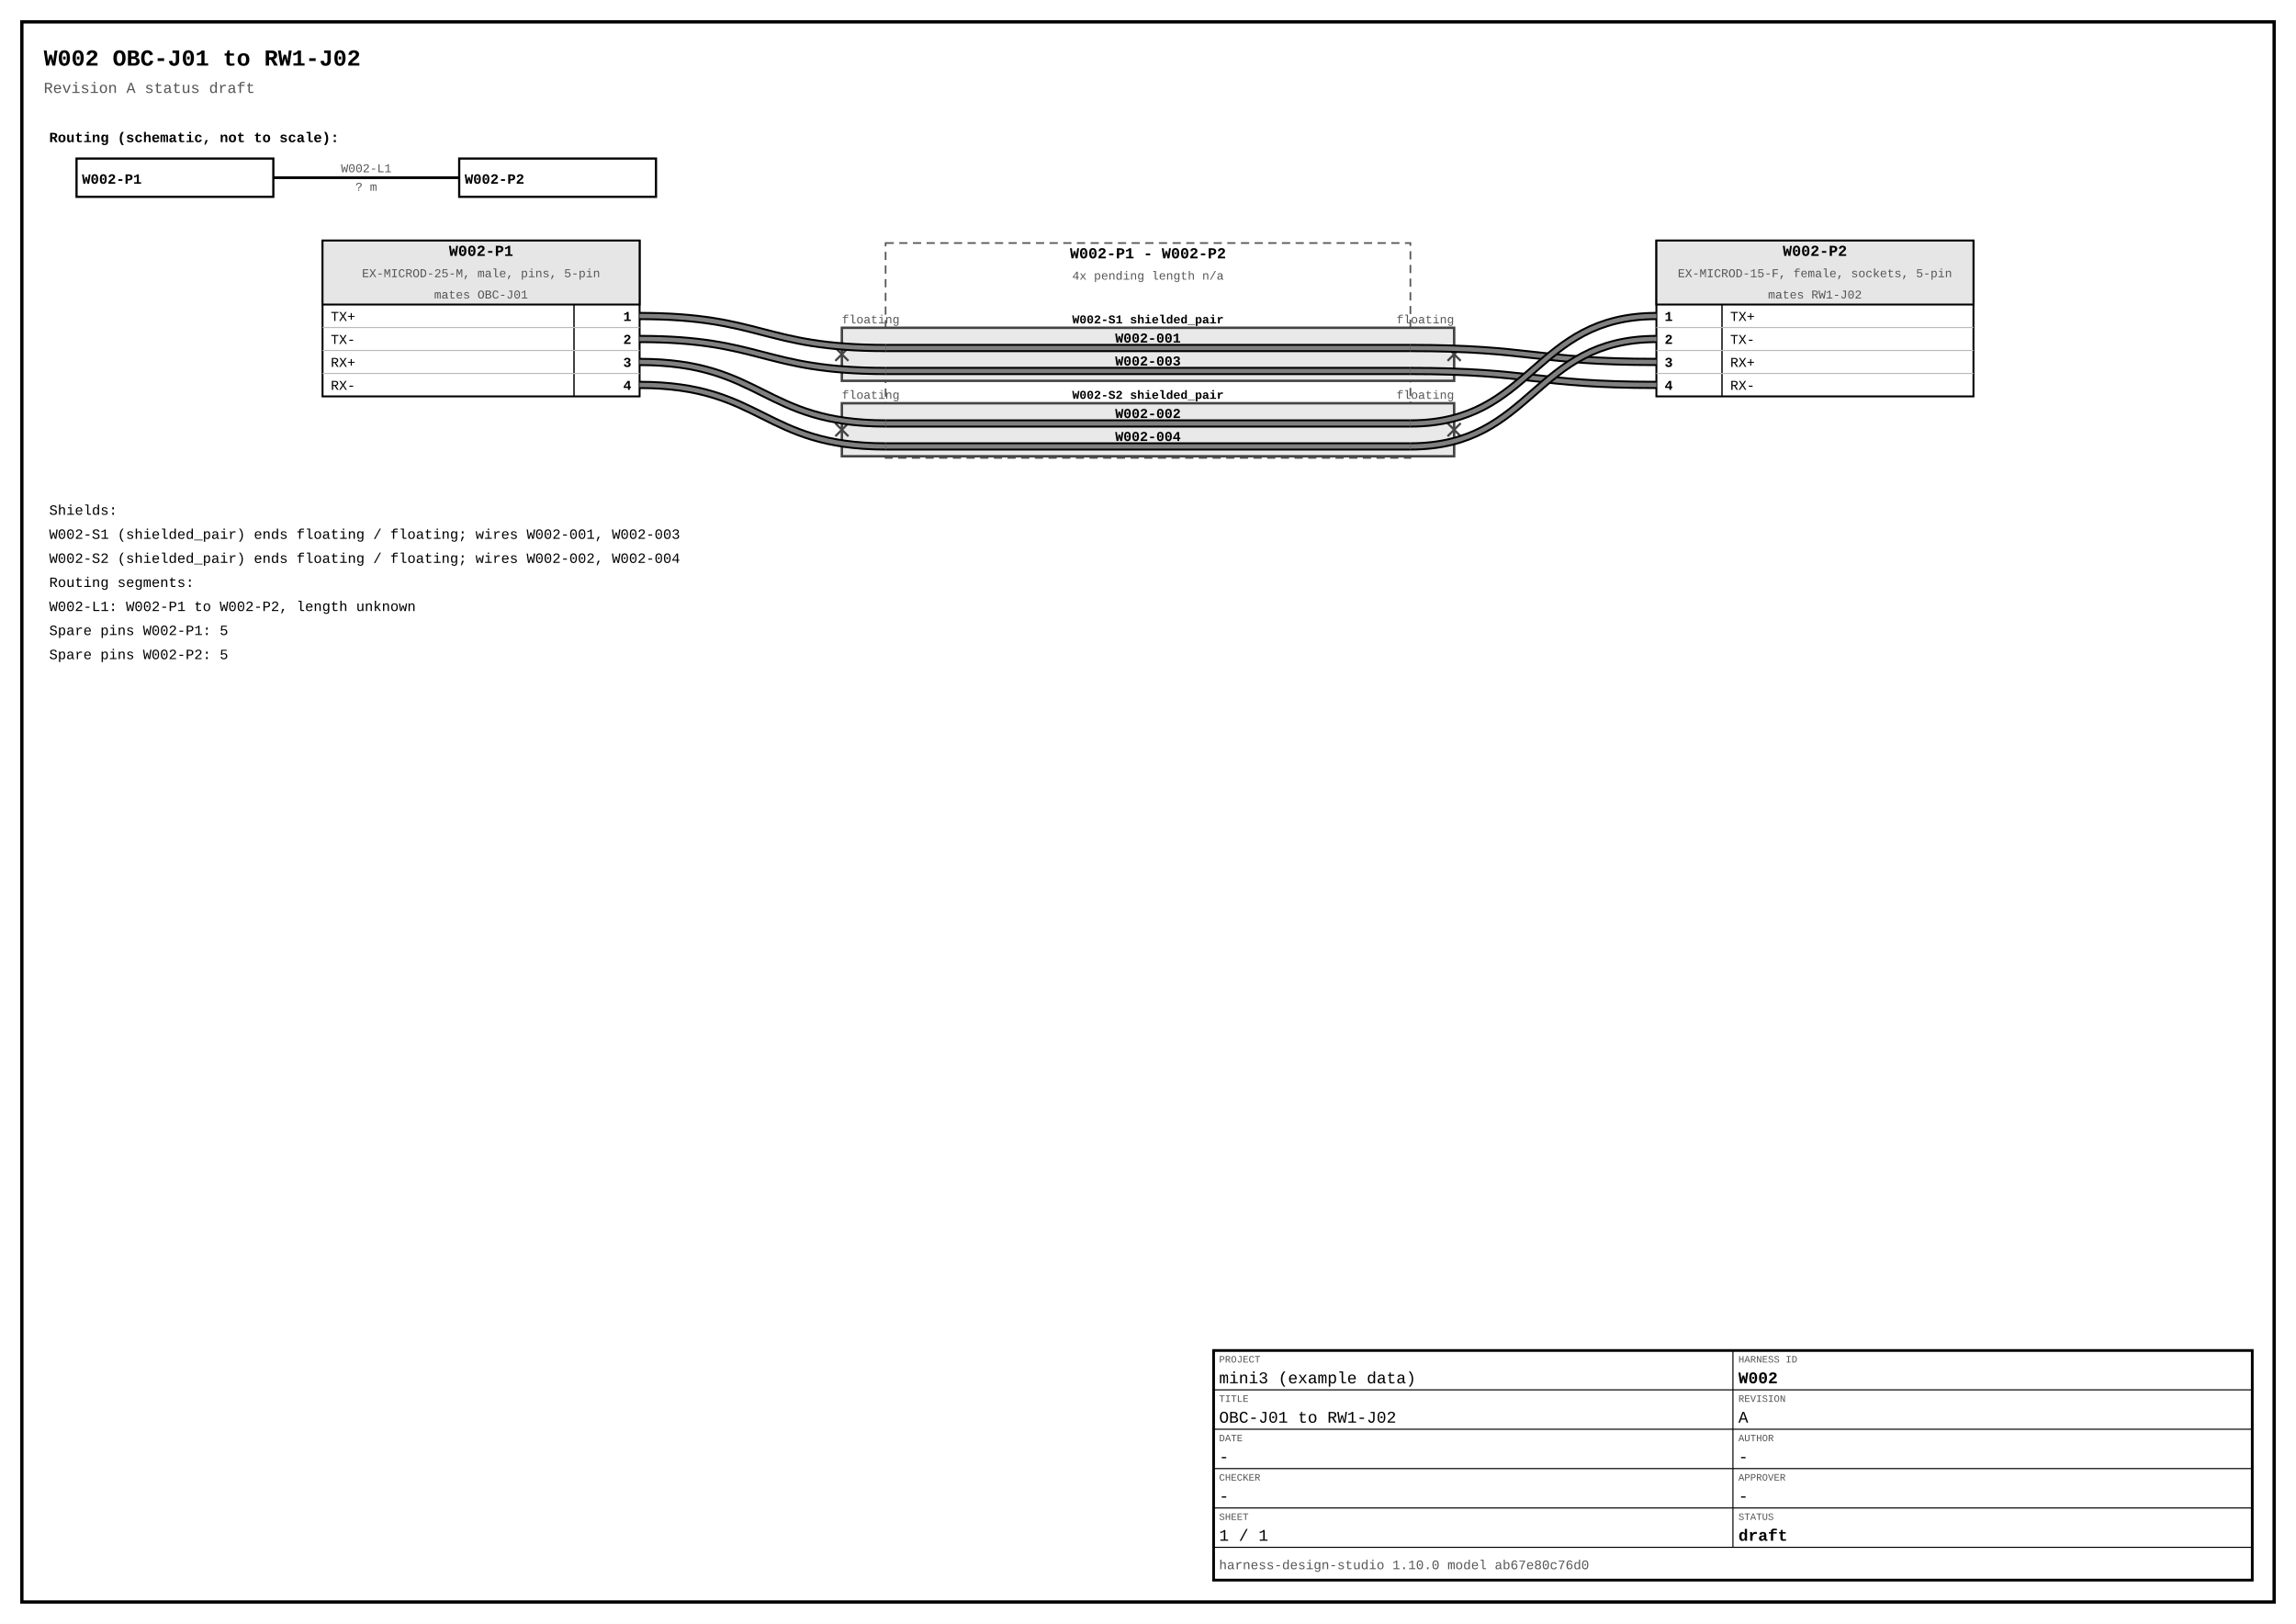
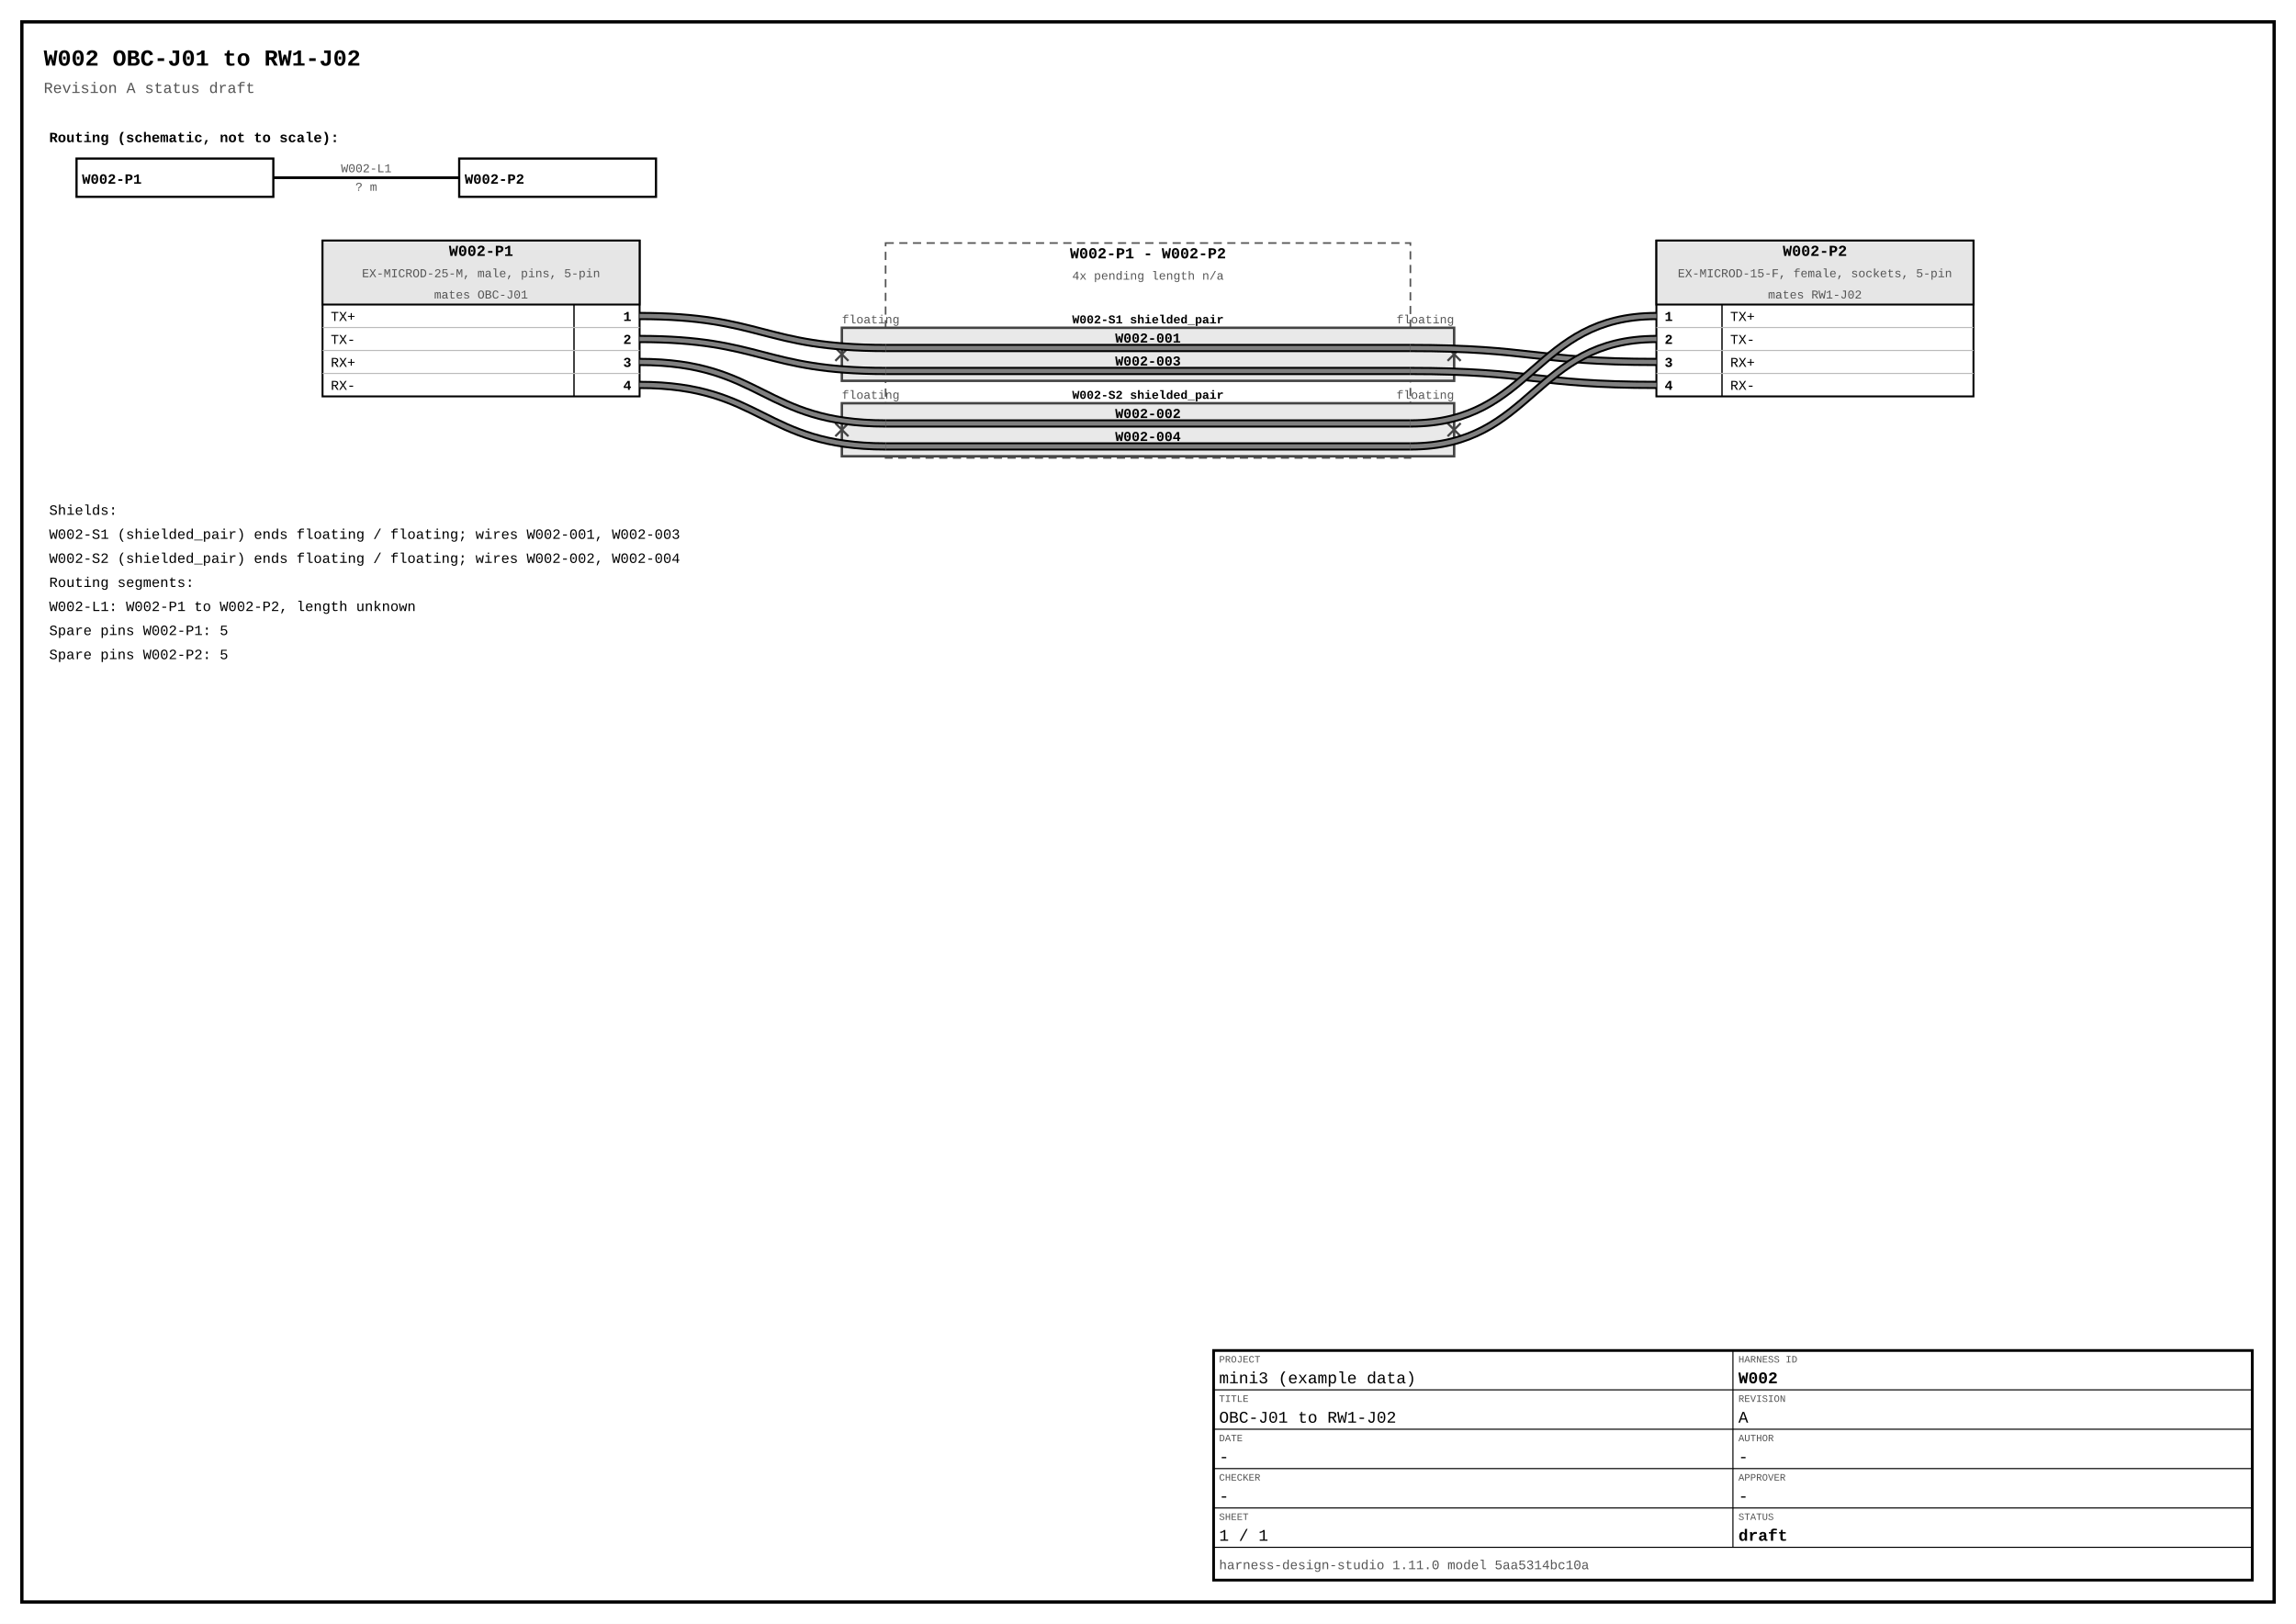
<svg xmlns="http://www.w3.org/2000/svg" width="420mm" height="297mm" viewBox="0 0 420 297" font-family="Courier New, Courier, monospace">
  <rect x="0" y="0" width="420" height="297" fill="#ffffff" />
  <rect x="4" y="4" width="412" height="289" fill="none" stroke="#000000" stroke-width="0.6" />
  <text x="8" y="12" font-size="4.2" font-weight="bold" text-anchor="start" fill="#000000">W002  OBC-J01 to RW1-J02</text>
  <text x="8" y="17" font-size="2.8" text-anchor="start" fill="#555555">Revision A  status draft</text>
  <text x="9" y="26" font-size="2.6" font-weight="bold" text-anchor="start" fill="#000000">Routing (schematic, not to scale):</text>
  <line x1="50" y1="32.5" x2="84" y2="32.5" stroke="#000000" stroke-width="0.5" />
  <text x="67" y="31.5" font-size="2.2" text-anchor="middle" fill="#555555">W002-L1</text>
  <text x="67" y="34.9" font-size="2.2" text-anchor="middle" fill="#555555">? m</text>
  <rect x="14" y="29" width="36" height="7" fill="#ffffff" stroke="#000000" stroke-width="0.4" />
  <text x="15" y="33.6" font-size="2.6" font-weight="bold" text-anchor="start" fill="#000000">W002-P1</text>
  <rect x="84" y="29" width="36" height="7" fill="#ffffff" stroke="#000000" stroke-width="0.4" />
  <text x="85" y="33.6" font-size="2.6" font-weight="bold" text-anchor="start" fill="#000000">W002-P2</text>
  <rect x="59" y="44" width="58" height="28.5" fill="#ffffff" stroke="#000000" stroke-width="0.35" />
  <rect x="59" y="44" width="58" height="11.7" fill="#e6e6e6" stroke="#000000" stroke-width="0.35" />
  <text x="88" y="46.8" font-size="2.8" font-weight="bold" text-anchor="middle" fill="#000000">W002-P1</text>
  <text x="88" y="50.7" font-size="2.2" text-anchor="middle" fill="#555555">EX-MICROD-25-M, male, pins, 5-pin</text>
  <text x="88" y="54.6" font-size="2.2" text-anchor="middle" fill="#555555">mates OBC-J01</text>
  <line x1="105" y1="55.7" x2="105" y2="72.5" stroke="#000000" stroke-width="0.25" />
  <line x1="59" y1="59.9" x2="117" y2="59.9" stroke="#bbbbbb" stroke-width="0.2" />
  <text x="60.5" y="58.7" font-size="2.5" text-anchor="start" fill="#000000" data-ref="sig/W002-P1/1">TX+</text>
  <text x="115.5" y="58.7" font-size="2.5" font-weight="bold" text-anchor="end" fill="#000000" data-ref="pin/W002-P1/1">1</text>
  <line x1="59" y1="64.1" x2="117" y2="64.1" stroke="#bbbbbb" stroke-width="0.2" />
  <text x="60.5" y="62.9" font-size="2.5" text-anchor="start" fill="#000000" data-ref="sig/W002-P1/2">TX-</text>
  <text x="115.5" y="62.9" font-size="2.5" font-weight="bold" text-anchor="end" fill="#000000" data-ref="pin/W002-P1/2">2</text>
  <line x1="59" y1="68.3" x2="117" y2="68.3" stroke="#bbbbbb" stroke-width="0.2" />
  <text x="60.5" y="67.1" font-size="2.5" text-anchor="start" fill="#000000" data-ref="sig/W002-P1/3">RX+</text>
  <text x="115.5" y="67.1" font-size="2.5" font-weight="bold" text-anchor="end" fill="#000000" data-ref="pin/W002-P1/3">3</text>
  <text x="60.5" y="71.3" font-size="2.5" text-anchor="start" fill="#000000" data-ref="sig/W002-P1/4">RX-</text>
  <text x="115.5" y="71.3" font-size="2.5" font-weight="bold" text-anchor="end" fill="#000000" data-ref="pin/W002-P1/4">4</text>
  <rect x="303" y="44" width="58" height="28.5" fill="#ffffff" stroke="#000000" stroke-width="0.35" />
  <rect x="303" y="44" width="58" height="11.7" fill="#e6e6e6" stroke="#000000" stroke-width="0.35" />
  <text x="332" y="46.8" font-size="2.8" font-weight="bold" text-anchor="middle" fill="#000000">W002-P2</text>
  <text x="332" y="50.7" font-size="2.2" text-anchor="middle" fill="#555555">EX-MICROD-15-F, female, sockets, 5-pin</text>
  <text x="332" y="54.6" font-size="2.2" text-anchor="middle" fill="#555555">mates RW1-J02</text>
  <line x1="315" y1="55.7" x2="315" y2="72.5" stroke="#000000" stroke-width="0.25" />
  <line x1="303" y1="59.9" x2="361" y2="59.9" stroke="#bbbbbb" stroke-width="0.2" />
  <text x="304.5" y="58.7" font-size="2.5" font-weight="bold" text-anchor="start" fill="#000000" data-ref="pin/W002-P2/1">1</text>
  <text x="316.5" y="58.7" font-size="2.5" text-anchor="start" fill="#000000" data-ref="sig/W002-P2/1">TX+</text>
  <line x1="303" y1="64.1" x2="361" y2="64.1" stroke="#bbbbbb" stroke-width="0.2" />
  <text x="304.5" y="62.9" font-size="2.5" font-weight="bold" text-anchor="start" fill="#000000" data-ref="pin/W002-P2/2">2</text>
  <text x="316.5" y="62.9" font-size="2.5" text-anchor="start" fill="#000000" data-ref="sig/W002-P2/2">TX-</text>
  <line x1="303" y1="68.3" x2="361" y2="68.3" stroke="#bbbbbb" stroke-width="0.2" />
  <text x="304.5" y="67.1" font-size="2.5" font-weight="bold" text-anchor="start" fill="#000000" data-ref="pin/W002-P2/3">3</text>
  <text x="316.5" y="67.1" font-size="2.5" text-anchor="start" fill="#000000" data-ref="sig/W002-P2/3">RX+</text>
  <text x="304.5" y="71.3" font-size="2.5" font-weight="bold" text-anchor="start" fill="#000000" data-ref="pin/W002-P2/4">4</text>
  <text x="316.5" y="71.3" font-size="2.5" text-anchor="start" fill="#000000" data-ref="sig/W002-P2/4">RX-</text>
  <rect x="162" y="44.45" width="96" height="39.3" fill="none" stroke="#555555" stroke-width="0.3" stroke-dasharray="1.5 1" />
  <text x="210" y="47.25" font-size="2.8" font-weight="bold" text-anchor="middle" fill="#000000">W002-P1 - W002-P2</text>
  <text x="210" y="51.15" font-size="2.2" text-anchor="middle" fill="#555555">4x  pending  length n/a</text>
  <rect x="154" y="59.95" width="112" height="9.7" fill="#e9e9e9" stroke="#444444" stroke-width="0.45" />
  <text x="210" y="59.15" font-size="2.2" font-weight="bold" text-anchor="middle" fill="#000000">W002-S1  shielded_pair</text>
  <text x="154" y="59.15" font-size="2.2" text-anchor="start" fill="#555555">floating</text>
  <text x="266" y="59.15" font-size="2.2" text-anchor="end" fill="#555555">floating</text>
  <line x1="152.8" y1="63.6" x2="155.2" y2="66" stroke="#444444" stroke-width="0.4" />
  <line x1="152.8" y1="66" x2="155.2" y2="63.6" stroke="#444444" stroke-width="0.4" />
  <line x1="264.8" y1="63.6" x2="267.2" y2="66" stroke="#444444" stroke-width="0.4" />
  <line x1="264.8" y1="66" x2="267.2" y2="63.6" stroke="#444444" stroke-width="0.4" />
  <rect x="154" y="73.75" width="112" height="9.7" fill="#e9e9e9" stroke="#444444" stroke-width="0.45" />
  <text x="210" y="72.95" font-size="2.2" font-weight="bold" text-anchor="middle" fill="#000000">W002-S2  shielded_pair</text>
  <text x="154" y="72.95" font-size="2.2" text-anchor="start" fill="#555555">floating</text>
  <text x="266" y="72.95" font-size="2.2" text-anchor="end" fill="#555555">floating</text>
  <line x1="152.8" y1="77.4" x2="155.2" y2="79.8" stroke="#444444" stroke-width="0.4" />
  <line x1="152.8" y1="79.8" x2="155.2" y2="77.4" stroke="#444444" stroke-width="0.4" />
  <line x1="264.8" y1="77.4" x2="267.2" y2="79.8" stroke="#444444" stroke-width="0.4" />
  <line x1="264.8" y1="79.8" x2="267.2" y2="77.4" stroke="#444444" stroke-width="0.4" />
  <path d="M 117 57.8 C 139.5 57.8 139.5 63.65 162 63.65" fill="none" stroke="#000000" stroke-width="1.5" />
  <line x1="162" y1="63.65" x2="258" y2="63.65" stroke="#000000" stroke-width="1.5" />
  <path d="M 258 63.65 C 280.5 63.65 280.5 66.2 303 66.2" fill="none" stroke="#000000" stroke-width="1.5" />
  <path d="M 117 57.8 C 139.5 57.8 139.5 63.65 162 63.65" fill="none" stroke="#808080" stroke-width="0.8" />
  <line x1="162" y1="63.65" x2="258" y2="63.65" stroke="#808080" stroke-width="0.8" />
  <path d="M 258 63.65 C 280.5 63.65 280.5 66.2 303 66.2" fill="none" stroke="#808080" stroke-width="0.8" />
  <text x="210" y="62.65" font-size="2.5" font-weight="bold" text-anchor="middle" fill="#000000">W002-001</text>
  <path d="M 117 62 C 139.5 62 139.5 67.85 162 67.85" fill="none" stroke="#000000" stroke-width="1.5" />
  <line x1="162" y1="67.85" x2="258" y2="67.85" stroke="#000000" stroke-width="1.5" />
  <path d="M 258 67.85 C 280.5 67.85 280.5 70.4 303 70.4" fill="none" stroke="#000000" stroke-width="1.5" />
  <path d="M 117 62 C 139.5 62 139.5 67.85 162 67.85" fill="none" stroke="#808080" stroke-width="0.8" />
  <line x1="162" y1="67.85" x2="258" y2="67.85" stroke="#808080" stroke-width="0.8" />
  <path d="M 258 67.85 C 280.5 67.85 280.5 70.4 303 70.4" fill="none" stroke="#808080" stroke-width="0.8" />
  <text x="210" y="66.85" font-size="2.5" font-weight="bold" text-anchor="middle" fill="#000000">W002-003</text>
  <path d="M 117 66.2 C 139.5 66.2 139.5 77.45 162 77.45" fill="none" stroke="#000000" stroke-width="1.5" />
  <line x1="162" y1="77.45" x2="258" y2="77.45" stroke="#000000" stroke-width="1.5" />
  <path d="M 258 77.45 C 280.5 77.45 280.5 57.8 303 57.8" fill="none" stroke="#000000" stroke-width="1.5" />
  <path d="M 117 66.2 C 139.5 66.2 139.5 77.45 162 77.45" fill="none" stroke="#808080" stroke-width="0.8" />
  <line x1="162" y1="77.45" x2="258" y2="77.45" stroke="#808080" stroke-width="0.8" />
  <path d="M 258 77.45 C 280.5 77.45 280.5 57.8 303 57.8" fill="none" stroke="#808080" stroke-width="0.8" />
  <text x="210" y="76.45" font-size="2.5" font-weight="bold" text-anchor="middle" fill="#000000">W002-002</text>
  <path d="M 117 70.4 C 139.5 70.4 139.5 81.65 162 81.65" fill="none" stroke="#000000" stroke-width="1.5" />
  <line x1="162" y1="81.65" x2="258" y2="81.65" stroke="#000000" stroke-width="1.5" />
  <path d="M 258 81.65 C 280.5 81.65 280.5 62 303 62" fill="none" stroke="#000000" stroke-width="1.5" />
  <path d="M 117 70.4 C 139.5 70.4 139.5 81.65 162 81.65" fill="none" stroke="#808080" stroke-width="0.8" />
  <line x1="162" y1="81.65" x2="258" y2="81.65" stroke="#808080" stroke-width="0.8" />
  <path d="M 258 81.65 C 280.5 81.65 280.5 62 303 62" fill="none" stroke="#808080" stroke-width="0.8" />
  <text x="210" y="80.65" font-size="2.5" font-weight="bold" text-anchor="middle" fill="#000000">W002-004</text>
  <text x="9" y="94.15" font-size="2.6" text-anchor="start" fill="#000000">Shields:</text>
  <text x="9" y="98.55" font-size="2.6" text-anchor="start" fill="#000000">  W002-S1 (shielded_pair) ends floating / floating; wires W002-001, W002-003</text>
  <text x="9" y="102.95" font-size="2.6" text-anchor="start" fill="#000000">  W002-S2 (shielded_pair) ends floating / floating; wires W002-002, W002-004</text>
  <text x="9" y="107.35" font-size="2.6" text-anchor="start" fill="#000000">Routing segments:</text>
  <text x="9" y="111.75" font-size="2.6" text-anchor="start" fill="#000000">  W002-L1: W002-P1 to W002-P2, length unknown</text>
  <text x="9" y="116.15" font-size="2.6" text-anchor="start" fill="#000000">Spare pins W002-P1: 5</text>
  <text x="9" y="120.55" font-size="2.6" text-anchor="start" fill="#000000">Spare pins W002-P2: 5</text>
  <rect x="222" y="247" width="190" height="42" fill="none" stroke="#000000" stroke-width="0.5" />
  <line x1="222" y1="247" x2="317" y2="247" stroke="#000000" stroke-width="0.2" />
  <text x="223" y="249.2" font-size="1.8" text-anchor="start" fill="#555555">PROJECT</text>
  <text x="223" y="253" font-size="3" text-anchor="start" fill="#000000">mini3 (example data)</text>
  <line x1="317" y1="247" x2="412" y2="247" stroke="#000000" stroke-width="0.2" />
  <text x="318" y="249.2" font-size="1.8" text-anchor="start" fill="#555555">HARNESS ID</text>
  <text x="318" y="253" font-size="3" font-weight="bold" text-anchor="start" fill="#000000">W002</text>
  <line x1="222" y1="254.2" x2="317" y2="254.2" stroke="#000000" stroke-width="0.2" />
  <text x="223" y="256.4" font-size="1.8" text-anchor="start" fill="#555555">TITLE</text>
  <text x="223" y="260.2" font-size="3" text-anchor="start" fill="#000000">OBC-J01 to RW1-J02</text>
  <line x1="317" y1="254.2" x2="412" y2="254.2" stroke="#000000" stroke-width="0.2" />
  <text x="318" y="256.4" font-size="1.8" text-anchor="start" fill="#555555">REVISION</text>
  <text x="318" y="260.2" font-size="3" text-anchor="start" fill="#000000">A</text>
  <line x1="222" y1="261.4" x2="317" y2="261.4" stroke="#000000" stroke-width="0.2" />
  <text x="223" y="263.6" font-size="1.8" text-anchor="start" fill="#555555">DATE</text>
  <text x="223" y="267.4" font-size="3" text-anchor="start" fill="#000000">-</text>
  <line x1="317" y1="261.4" x2="412" y2="261.4" stroke="#000000" stroke-width="0.2" />
  <text x="318" y="263.6" font-size="1.8" text-anchor="start" fill="#555555">AUTHOR</text>
  <text x="318" y="267.4" font-size="3" text-anchor="start" fill="#000000">-</text>
  <line x1="222" y1="268.6" x2="317" y2="268.6" stroke="#000000" stroke-width="0.2" />
  <text x="223" y="270.8" font-size="1.8" text-anchor="start" fill="#555555">CHECKER</text>
  <text x="223" y="274.6" font-size="3" text-anchor="start" fill="#000000">-</text>
  <line x1="317" y1="268.6" x2="412" y2="268.6" stroke="#000000" stroke-width="0.2" />
  <text x="318" y="270.8" font-size="1.8" text-anchor="start" fill="#555555">APPROVER</text>
  <text x="318" y="274.6" font-size="3" text-anchor="start" fill="#000000">-</text>
  <line x1="222" y1="275.8" x2="317" y2="275.8" stroke="#000000" stroke-width="0.2" />
  <text x="223" y="278" font-size="1.8" text-anchor="start" fill="#555555">SHEET</text>
  <text x="223" y="281.8" font-size="3" text-anchor="start" fill="#000000">1 / 1</text>
  <line x1="317" y1="275.8" x2="412" y2="275.8" stroke="#000000" stroke-width="0.2" />
  <text x="318" y="278" font-size="1.8" text-anchor="start" fill="#555555">STATUS</text>
  <text x="318" y="281.8" font-size="3" font-weight="bold" text-anchor="start" fill="#000000">draft</text>
  <line x1="317" y1="247" x2="317" y2="283" stroke="#000000" stroke-width="0.2" />
  <line x1="222" y1="283" x2="412" y2="283" stroke="#000000" stroke-width="0.2" />
-   <text x="223" y="287" font-size="2.4" text-anchor="start" fill="#555555">harness-design-studio 1.10.0 model ab67e80c76d0</text>
+   <text x="223" y="287" font-size="2.4" text-anchor="start" fill="#555555">harness-design-studio 1.11.0 model 5aa5314bc10a</text>
</svg>
